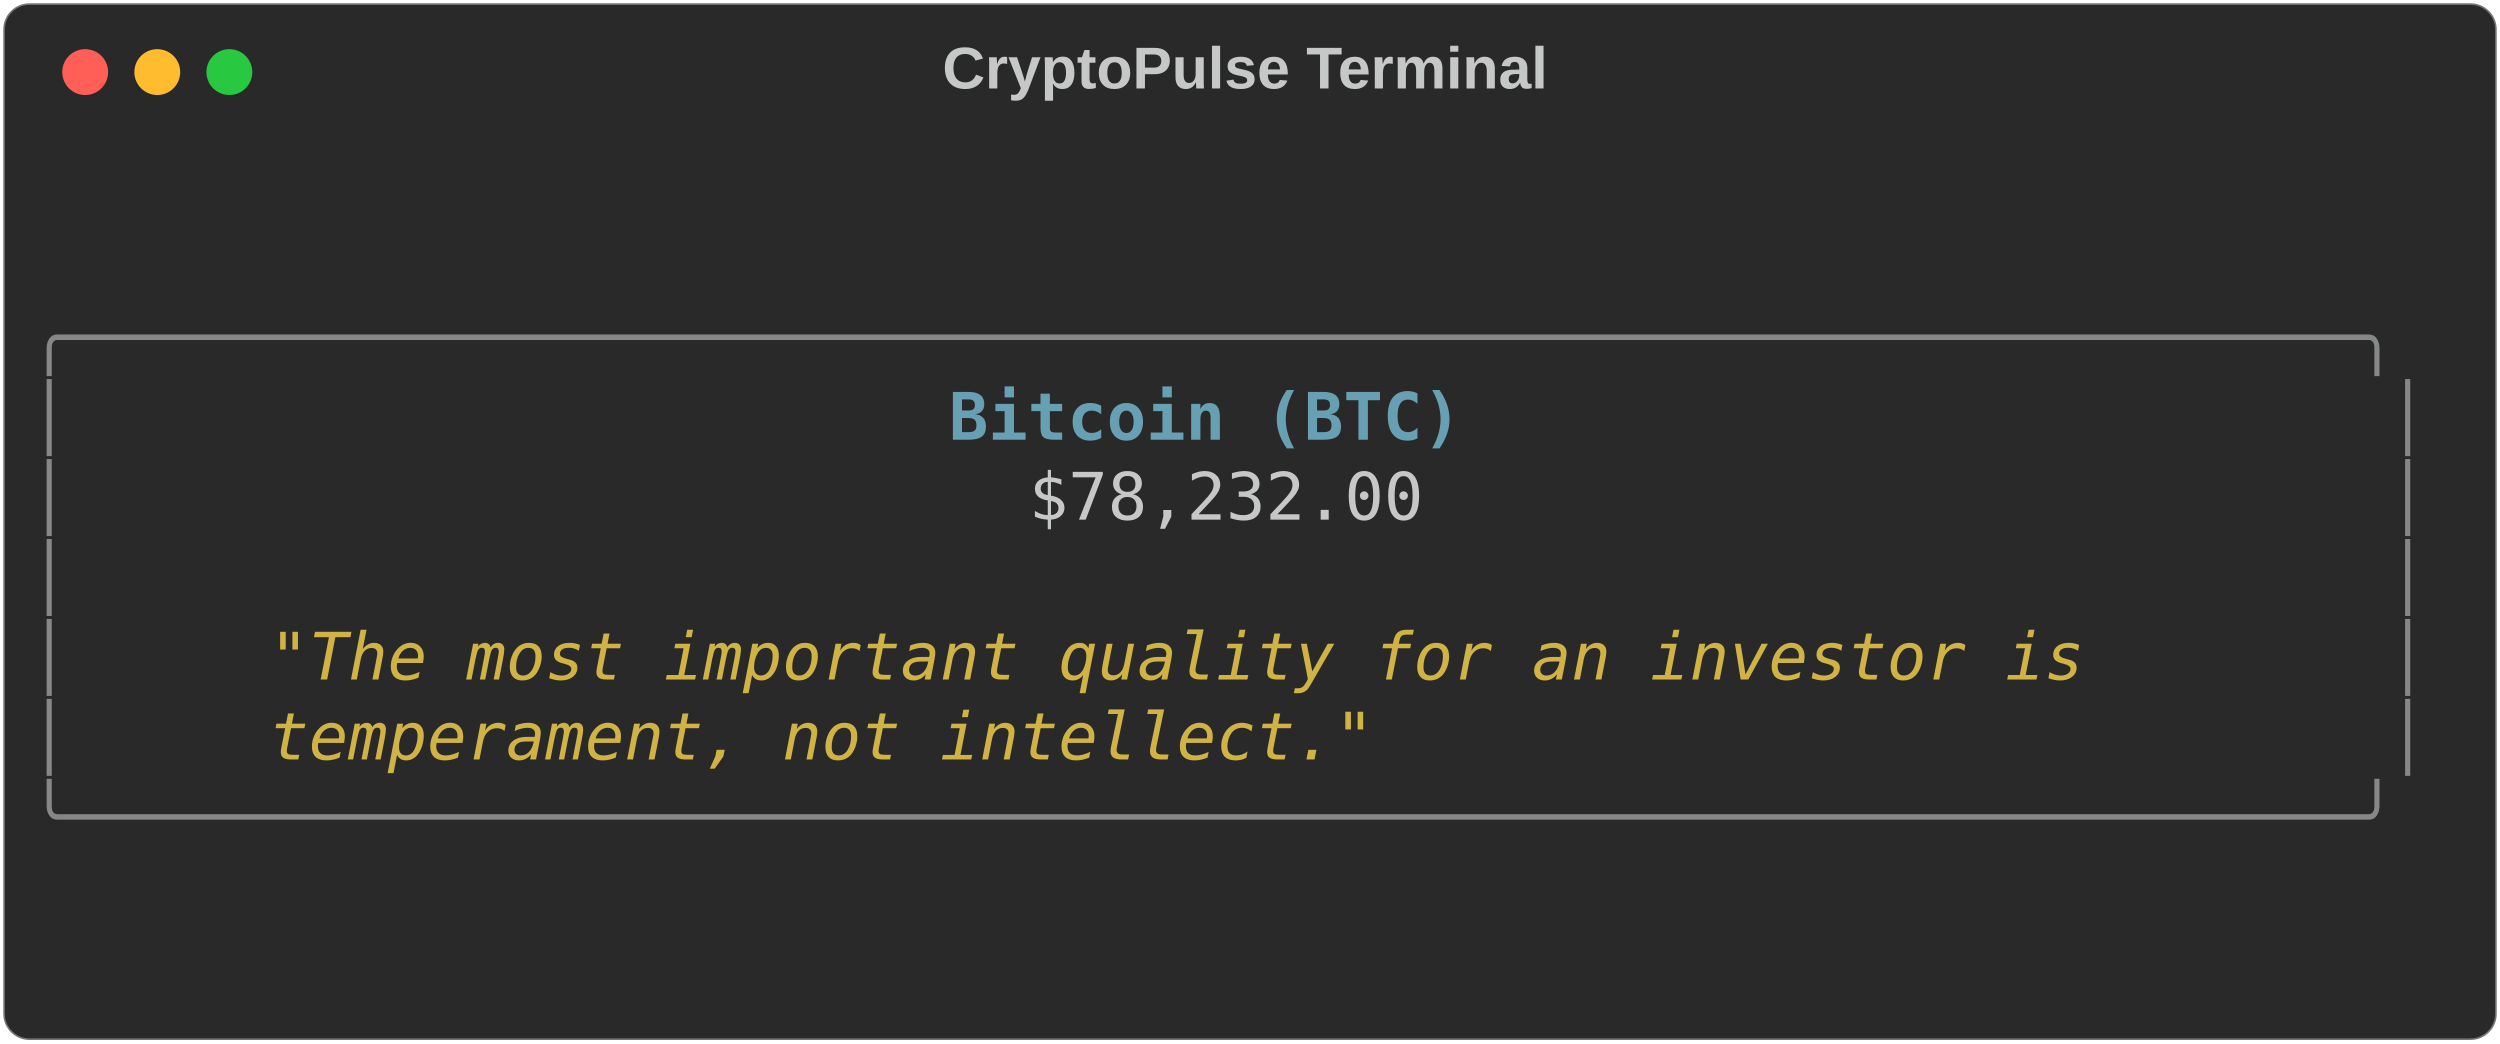
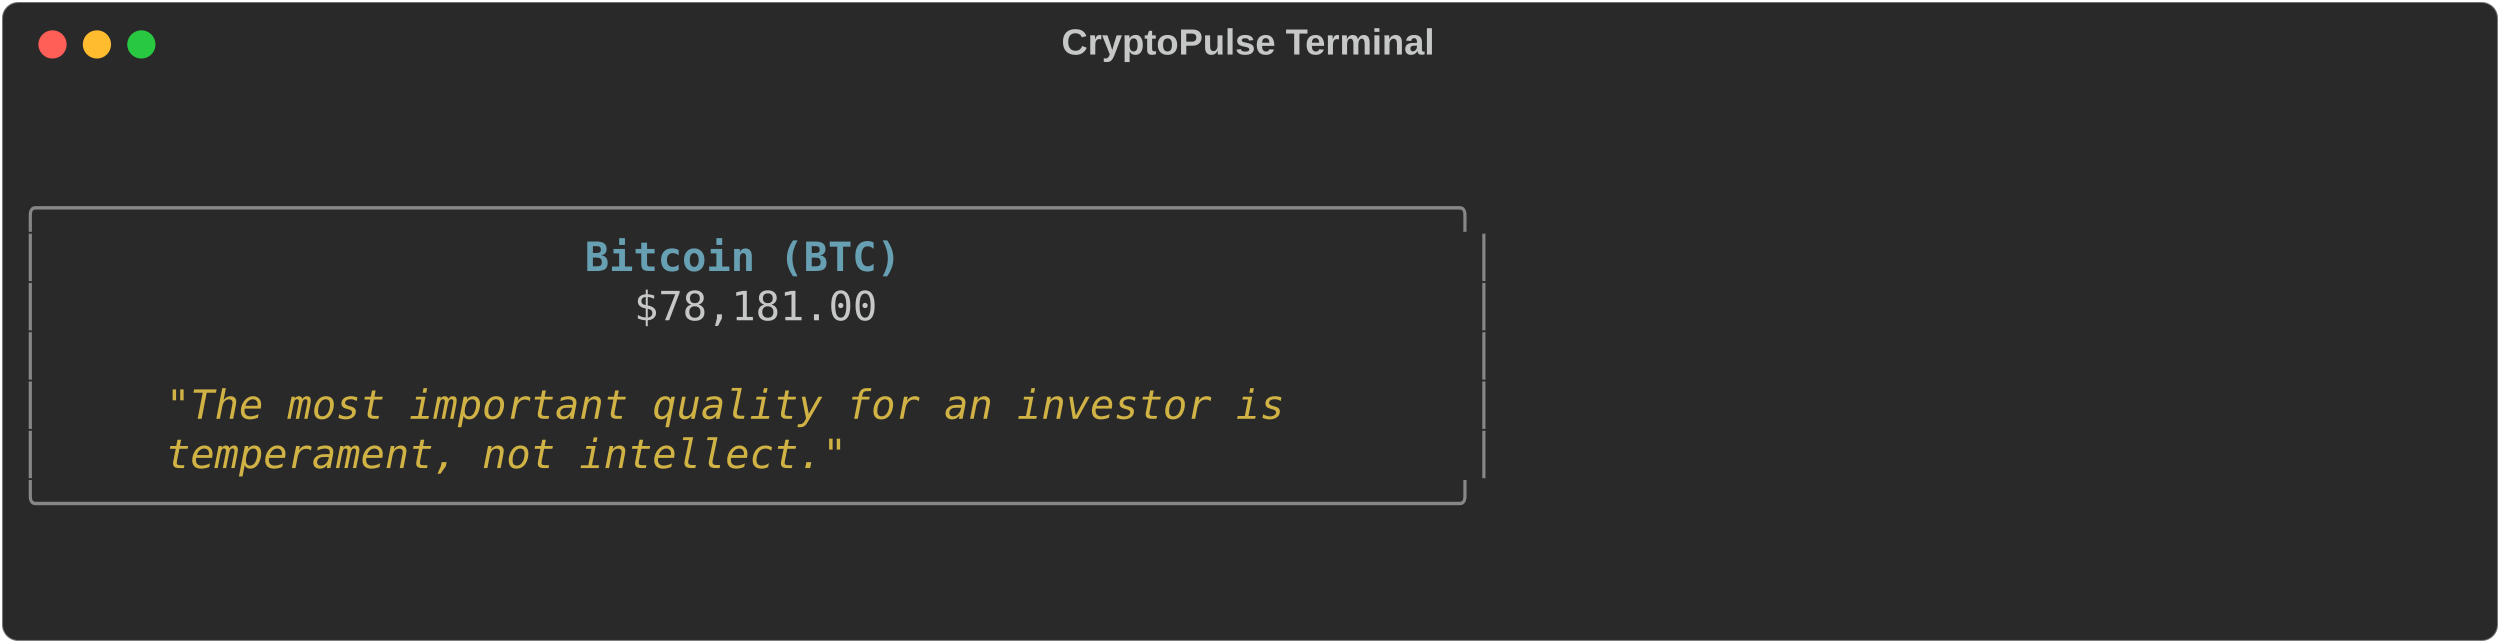
- <svg xmlns="http://www.w3.org/2000/svg" class="rich-terminal" viewBox="0 0 763 318.4">
+ <svg xmlns="http://www.w3.org/2000/svg" class="rich-terminal" viewBox="0 0 1238 318.4">
  <style>

    @font-face {
        font-family: "Fira Code";
        src: local("FiraCode-Regular"),
                url("https://cdnjs.cloudflare.com/ajax/libs/firacode/6.2.0/woff2/FiraCode-Regular.woff2") format("woff2"),
                url("https://cdnjs.cloudflare.com/ajax/libs/firacode/6.2.0/woff/FiraCode-Regular.woff") format("woff");
        font-style: normal;
        font-weight: 400;
    }
    @font-face {
        font-family: "Fira Code";
        src: local("FiraCode-Bold"),
                url("https://cdnjs.cloudflare.com/ajax/libs/firacode/6.2.0/woff2/FiraCode-Bold.woff2") format("woff2"),
                url("https://cdnjs.cloudflare.com/ajax/libs/firacode/6.2.0/woff/FiraCode-Bold.woff") format("woff");
        font-style: bold;
        font-weight: 700;
    }

-     .terminal-3264060656-matrix {
+     .terminal-3491142899-matrix {
        font-family: Fira Code, monospace;
        font-size: 20px;
        line-height: 24.4px;
        font-variant-east-asian: full-width;
    }

-     .terminal-3264060656-title {
+     .terminal-3491142899-title {
        font-size: 18px;
        font-weight: bold;
        font-family: arial;
    }

-     .terminal-3264060656-r1 { fill: #c5c8c6 }
- .terminal-3264060656-r2 { fill: #868887 }
- .terminal-3264060656-r3 { fill: #68a0b3;font-weight: bold }
- .terminal-3264060656-r4 { fill: #d0b344;font-style: italic; }
+     .terminal-3491142899-r1 { fill: #c5c8c6 }
+ .terminal-3491142899-r2 { fill: #868887 }
+ .terminal-3491142899-r3 { fill: #68a0b3;font-weight: bold }
+ .terminal-3491142899-r4 { fill: #d0b344;font-style: italic; }
    </style>
  <defs>
-     <clipPath id="terminal-3264060656-clip-terminal">
-       <rect x="0" y="0" width="743.2" height="267.4" />
+     <clipPath id="terminal-3491142899-clip-terminal">
+       <rect x="0" y="0" width="1219.0" height="267.4" />
    </clipPath>
-     <clipPath id="terminal-3264060656-line-0">
-       <rect x="0" y="1.5" width="744.2" height="24.65" />
+     <clipPath id="terminal-3491142899-line-0">
+       <rect x="0" y="1.5" width="1220" height="24.65" />
    </clipPath>
-     <clipPath id="terminal-3264060656-line-1">
-       <rect x="0" y="25.9" width="744.2" height="24.65" />
+     <clipPath id="terminal-3491142899-line-1">
+       <rect x="0" y="25.9" width="1220" height="24.65" />
    </clipPath>
-     <clipPath id="terminal-3264060656-line-2">
-       <rect x="0" y="50.3" width="744.2" height="24.65" />
+     <clipPath id="terminal-3491142899-line-2">
+       <rect x="0" y="50.3" width="1220" height="24.65" />
    </clipPath>
-     <clipPath id="terminal-3264060656-line-3">
-       <rect x="0" y="74.7" width="744.2" height="24.65" />
+     <clipPath id="terminal-3491142899-line-3">
+       <rect x="0" y="74.7" width="1220" height="24.65" />
    </clipPath>
-     <clipPath id="terminal-3264060656-line-4">
-       <rect x="0" y="99.1" width="744.2" height="24.65" />
+     <clipPath id="terminal-3491142899-line-4">
+       <rect x="0" y="99.1" width="1220" height="24.65" />
    </clipPath>
-     <clipPath id="terminal-3264060656-line-5">
-       <rect x="0" y="123.5" width="744.2" height="24.65" />
+     <clipPath id="terminal-3491142899-line-5">
+       <rect x="0" y="123.5" width="1220" height="24.65" />
    </clipPath>
-     <clipPath id="terminal-3264060656-line-6">
-       <rect x="0" y="147.9" width="744.2" height="24.65" />
+     <clipPath id="terminal-3491142899-line-6">
+       <rect x="0" y="147.9" width="1220" height="24.65" />
    </clipPath>
-     <clipPath id="terminal-3264060656-line-7">
-       <rect x="0" y="172.3" width="744.2" height="24.65" />
+     <clipPath id="terminal-3491142899-line-7">
+       <rect x="0" y="172.3" width="1220" height="24.65" />
    </clipPath>
-     <clipPath id="terminal-3264060656-line-8">
-       <rect x="0" y="196.7" width="744.2" height="24.65" />
+     <clipPath id="terminal-3491142899-line-8">
+       <rect x="0" y="196.7" width="1220" height="24.65" />
    </clipPath>
-     <clipPath id="terminal-3264060656-line-9">
-       <rect x="0" y="221.1" width="744.2" height="24.65" />
+     <clipPath id="terminal-3491142899-line-9">
+       <rect x="0" y="221.1" width="1220" height="24.65" />
    </clipPath>
  </defs>
-   <rect fill="#292929" stroke="rgba(255,255,255,0.35)" stroke-width="1" x="1" y="1" width="761" height="316.4" rx="8" />
-   <text class="terminal-3264060656-title" fill="#c5c8c6" text-anchor="middle" x="380" y="27">CryptoPulse Terminal</text>
+   <rect fill="#292929" stroke="rgba(255,255,255,0.35)" stroke-width="1" x="1" y="1" width="1236" height="316.4" rx="8" />
+   <text class="terminal-3491142899-title" fill="#c5c8c6" text-anchor="middle" x="618" y="27">CryptoPulse Terminal</text>
  <g transform="translate(26,22)">
    <circle cx="0" cy="0" r="7" fill="#ff5f57" />
    <circle cx="22" cy="0" r="7" fill="#febc2e" />
    <circle cx="44" cy="0" r="7" fill="#28c840" />
  </g>
-   <g transform="translate(9, 41)" clip-path="url(#terminal-3264060656-clip-terminal)">
-     <g class="terminal-3264060656-matrix">
-       <text class="terminal-3264060656-r1" x="744.2" y="20" textLength="12.2" clip-path="url(#terminal-3264060656-line-0)">
+   <g transform="translate(9, 41)" clip-path="url(#terminal-3491142899-clip-terminal)">
+     <g class="terminal-3491142899-matrix">
+       <text class="terminal-3491142899-r1" x="1220" y="20" textLength="12.2" clip-path="url(#terminal-3491142899-line-0)">
</text>
-       <text class="terminal-3264060656-r1" x="744.2" y="44.4" textLength="12.2" clip-path="url(#terminal-3264060656-line-1)">
+       <text class="terminal-3491142899-r1" x="1220" y="44.4" textLength="12.2" clip-path="url(#terminal-3491142899-line-1)">
</text>
-       <text class="terminal-3264060656-r2" x="0" y="68.8" textLength="732" clip-path="url(#terminal-3264060656-line-2)">╭──────────────────────────────────────────────────────────╮</text>
-       <text class="terminal-3264060656-r1" x="744.2" y="68.8" textLength="12.2" clip-path="url(#terminal-3264060656-line-2)">
+       <text class="terminal-3491142899-r2" x="0" y="68.8" textLength="732" clip-path="url(#terminal-3491142899-line-2)">╭──────────────────────────────────────────────────────────╮</text>
+       <text class="terminal-3491142899-r1" x="1220" y="68.8" textLength="12.2" clip-path="url(#terminal-3491142899-line-2)">
</text>
-       <text class="terminal-3264060656-r2" x="0" y="93.2" textLength="12.2" clip-path="url(#terminal-3264060656-line-3)">│</text>
-       <text class="terminal-3264060656-r3" x="280.6" y="93.2" textLength="158.6" clip-path="url(#terminal-3264060656-line-3)">Bitcoin (BTC)</text>
-       <text class="terminal-3264060656-r2" x="719.8" y="93.2" textLength="12.2" clip-path="url(#terminal-3264060656-line-3)">│</text>
-       <text class="terminal-3264060656-r1" x="744.2" y="93.2" textLength="12.2" clip-path="url(#terminal-3264060656-line-3)">
+       <text class="terminal-3491142899-r2" x="0" y="93.2" textLength="12.2" clip-path="url(#terminal-3491142899-line-3)">│</text>
+       <text class="terminal-3491142899-r3" x="280.6" y="93.2" textLength="158.6" clip-path="url(#terminal-3491142899-line-3)">Bitcoin (BTC)</text>
+       <text class="terminal-3491142899-r2" x="719.8" y="93.2" textLength="12.2" clip-path="url(#terminal-3491142899-line-3)">│</text>
+       <text class="terminal-3491142899-r1" x="1220" y="93.2" textLength="12.2" clip-path="url(#terminal-3491142899-line-3)">
</text>
-       <text class="terminal-3264060656-r2" x="0" y="117.6" textLength="12.2" clip-path="url(#terminal-3264060656-line-4)">│</text>
-       <text class="terminal-3264060656-r1" x="305" y="117.6" textLength="122" clip-path="url(#terminal-3264060656-line-4)">$78,232.00</text>
-       <text class="terminal-3264060656-r2" x="719.8" y="117.6" textLength="12.2" clip-path="url(#terminal-3264060656-line-4)">│</text>
-       <text class="terminal-3264060656-r1" x="744.2" y="117.6" textLength="12.2" clip-path="url(#terminal-3264060656-line-4)">
+       <text class="terminal-3491142899-r2" x="0" y="117.6" textLength="12.2" clip-path="url(#terminal-3491142899-line-4)">│</text>
+       <text class="terminal-3491142899-r1" x="305" y="117.6" textLength="122" clip-path="url(#terminal-3491142899-line-4)">$78,181.00</text>
+       <text class="terminal-3491142899-r2" x="719.8" y="117.6" textLength="12.2" clip-path="url(#terminal-3491142899-line-4)">│</text>
+       <text class="terminal-3491142899-r1" x="1220" y="117.6" textLength="12.2" clip-path="url(#terminal-3491142899-line-4)">
</text>
-       <text class="terminal-3264060656-r2" x="0" y="142" textLength="12.2" clip-path="url(#terminal-3264060656-line-5)">│</text>
-       <text class="terminal-3264060656-r2" x="719.8" y="142" textLength="12.2" clip-path="url(#terminal-3264060656-line-5)">│</text>
-       <text class="terminal-3264060656-r1" x="744.2" y="142" textLength="12.2" clip-path="url(#terminal-3264060656-line-5)">
+       <text class="terminal-3491142899-r2" x="0" y="142" textLength="12.2" clip-path="url(#terminal-3491142899-line-5)">│</text>
+       <text class="terminal-3491142899-r2" x="719.8" y="142" textLength="12.2" clip-path="url(#terminal-3491142899-line-5)">│</text>
+       <text class="terminal-3491142899-r1" x="1220" y="142" textLength="12.2" clip-path="url(#terminal-3491142899-line-5)">
</text>
-       <text class="terminal-3264060656-r2" x="0" y="166.4" textLength="12.2" clip-path="url(#terminal-3264060656-line-6)">│</text>
-       <text class="terminal-3264060656-r4" x="73.2" y="166.4" textLength="573.4" clip-path="url(#terminal-3264060656-line-6)">"The most important quality for an investor is </text>
-       <text class="terminal-3264060656-r2" x="719.8" y="166.4" textLength="12.2" clip-path="url(#terminal-3264060656-line-6)">│</text>
-       <text class="terminal-3264060656-r1" x="744.2" y="166.4" textLength="12.2" clip-path="url(#terminal-3264060656-line-6)">
+       <text class="terminal-3491142899-r2" x="0" y="166.4" textLength="12.2" clip-path="url(#terminal-3491142899-line-6)">│</text>
+       <text class="terminal-3491142899-r4" x="73.2" y="166.4" textLength="573.4" clip-path="url(#terminal-3491142899-line-6)">"The most important quality for an investor is </text>
+       <text class="terminal-3491142899-r2" x="719.8" y="166.4" textLength="12.2" clip-path="url(#terminal-3491142899-line-6)">│</text>
+       <text class="terminal-3491142899-r1" x="1220" y="166.4" textLength="12.2" clip-path="url(#terminal-3491142899-line-6)">
</text>
-       <text class="terminal-3264060656-r2" x="0" y="190.8" textLength="12.2" clip-path="url(#terminal-3264060656-line-7)">│</text>
-       <text class="terminal-3264060656-r4" x="73.2" y="190.8" textLength="341.6" clip-path="url(#terminal-3264060656-line-7)">temperament, not intellect."</text>
-       <text class="terminal-3264060656-r2" x="719.8" y="190.8" textLength="12.2" clip-path="url(#terminal-3264060656-line-7)">│</text>
-       <text class="terminal-3264060656-r1" x="744.2" y="190.8" textLength="12.2" clip-path="url(#terminal-3264060656-line-7)">
+       <text class="terminal-3491142899-r2" x="0" y="190.8" textLength="12.2" clip-path="url(#terminal-3491142899-line-7)">│</text>
+       <text class="terminal-3491142899-r4" x="73.2" y="190.8" textLength="341.6" clip-path="url(#terminal-3491142899-line-7)">temperament, not intellect."</text>
+       <text class="terminal-3491142899-r2" x="719.8" y="190.8" textLength="12.2" clip-path="url(#terminal-3491142899-line-7)">│</text>
+       <text class="terminal-3491142899-r1" x="1220" y="190.8" textLength="12.2" clip-path="url(#terminal-3491142899-line-7)">
</text>
-       <text class="terminal-3264060656-r2" x="0" y="215.2" textLength="732" clip-path="url(#terminal-3264060656-line-8)">╰──────────────────────────────────────────────────────────╯</text>
-       <text class="terminal-3264060656-r1" x="744.2" y="215.2" textLength="12.2" clip-path="url(#terminal-3264060656-line-8)">
+       <text class="terminal-3491142899-r2" x="0" y="215.2" textLength="732" clip-path="url(#terminal-3491142899-line-8)">╰──────────────────────────────────────────────────────────╯</text>
+       <text class="terminal-3491142899-r1" x="1220" y="215.2" textLength="12.2" clip-path="url(#terminal-3491142899-line-8)">
</text>
-       <text class="terminal-3264060656-r1" x="744.2" y="239.6" textLength="12.2" clip-path="url(#terminal-3264060656-line-9)">
+       <text class="terminal-3491142899-r1" x="1220" y="239.6" textLength="12.2" clip-path="url(#terminal-3491142899-line-9)">
</text>
-       <text class="terminal-3264060656-r1" x="744.2" y="264" textLength="12.2" clip-path="url(#terminal-3264060656-line-10)">
+       <text class="terminal-3491142899-r1" x="1220" y="264" textLength="12.2" clip-path="url(#terminal-3491142899-line-10)">
</text>
    </g>
  </g>
</svg>
